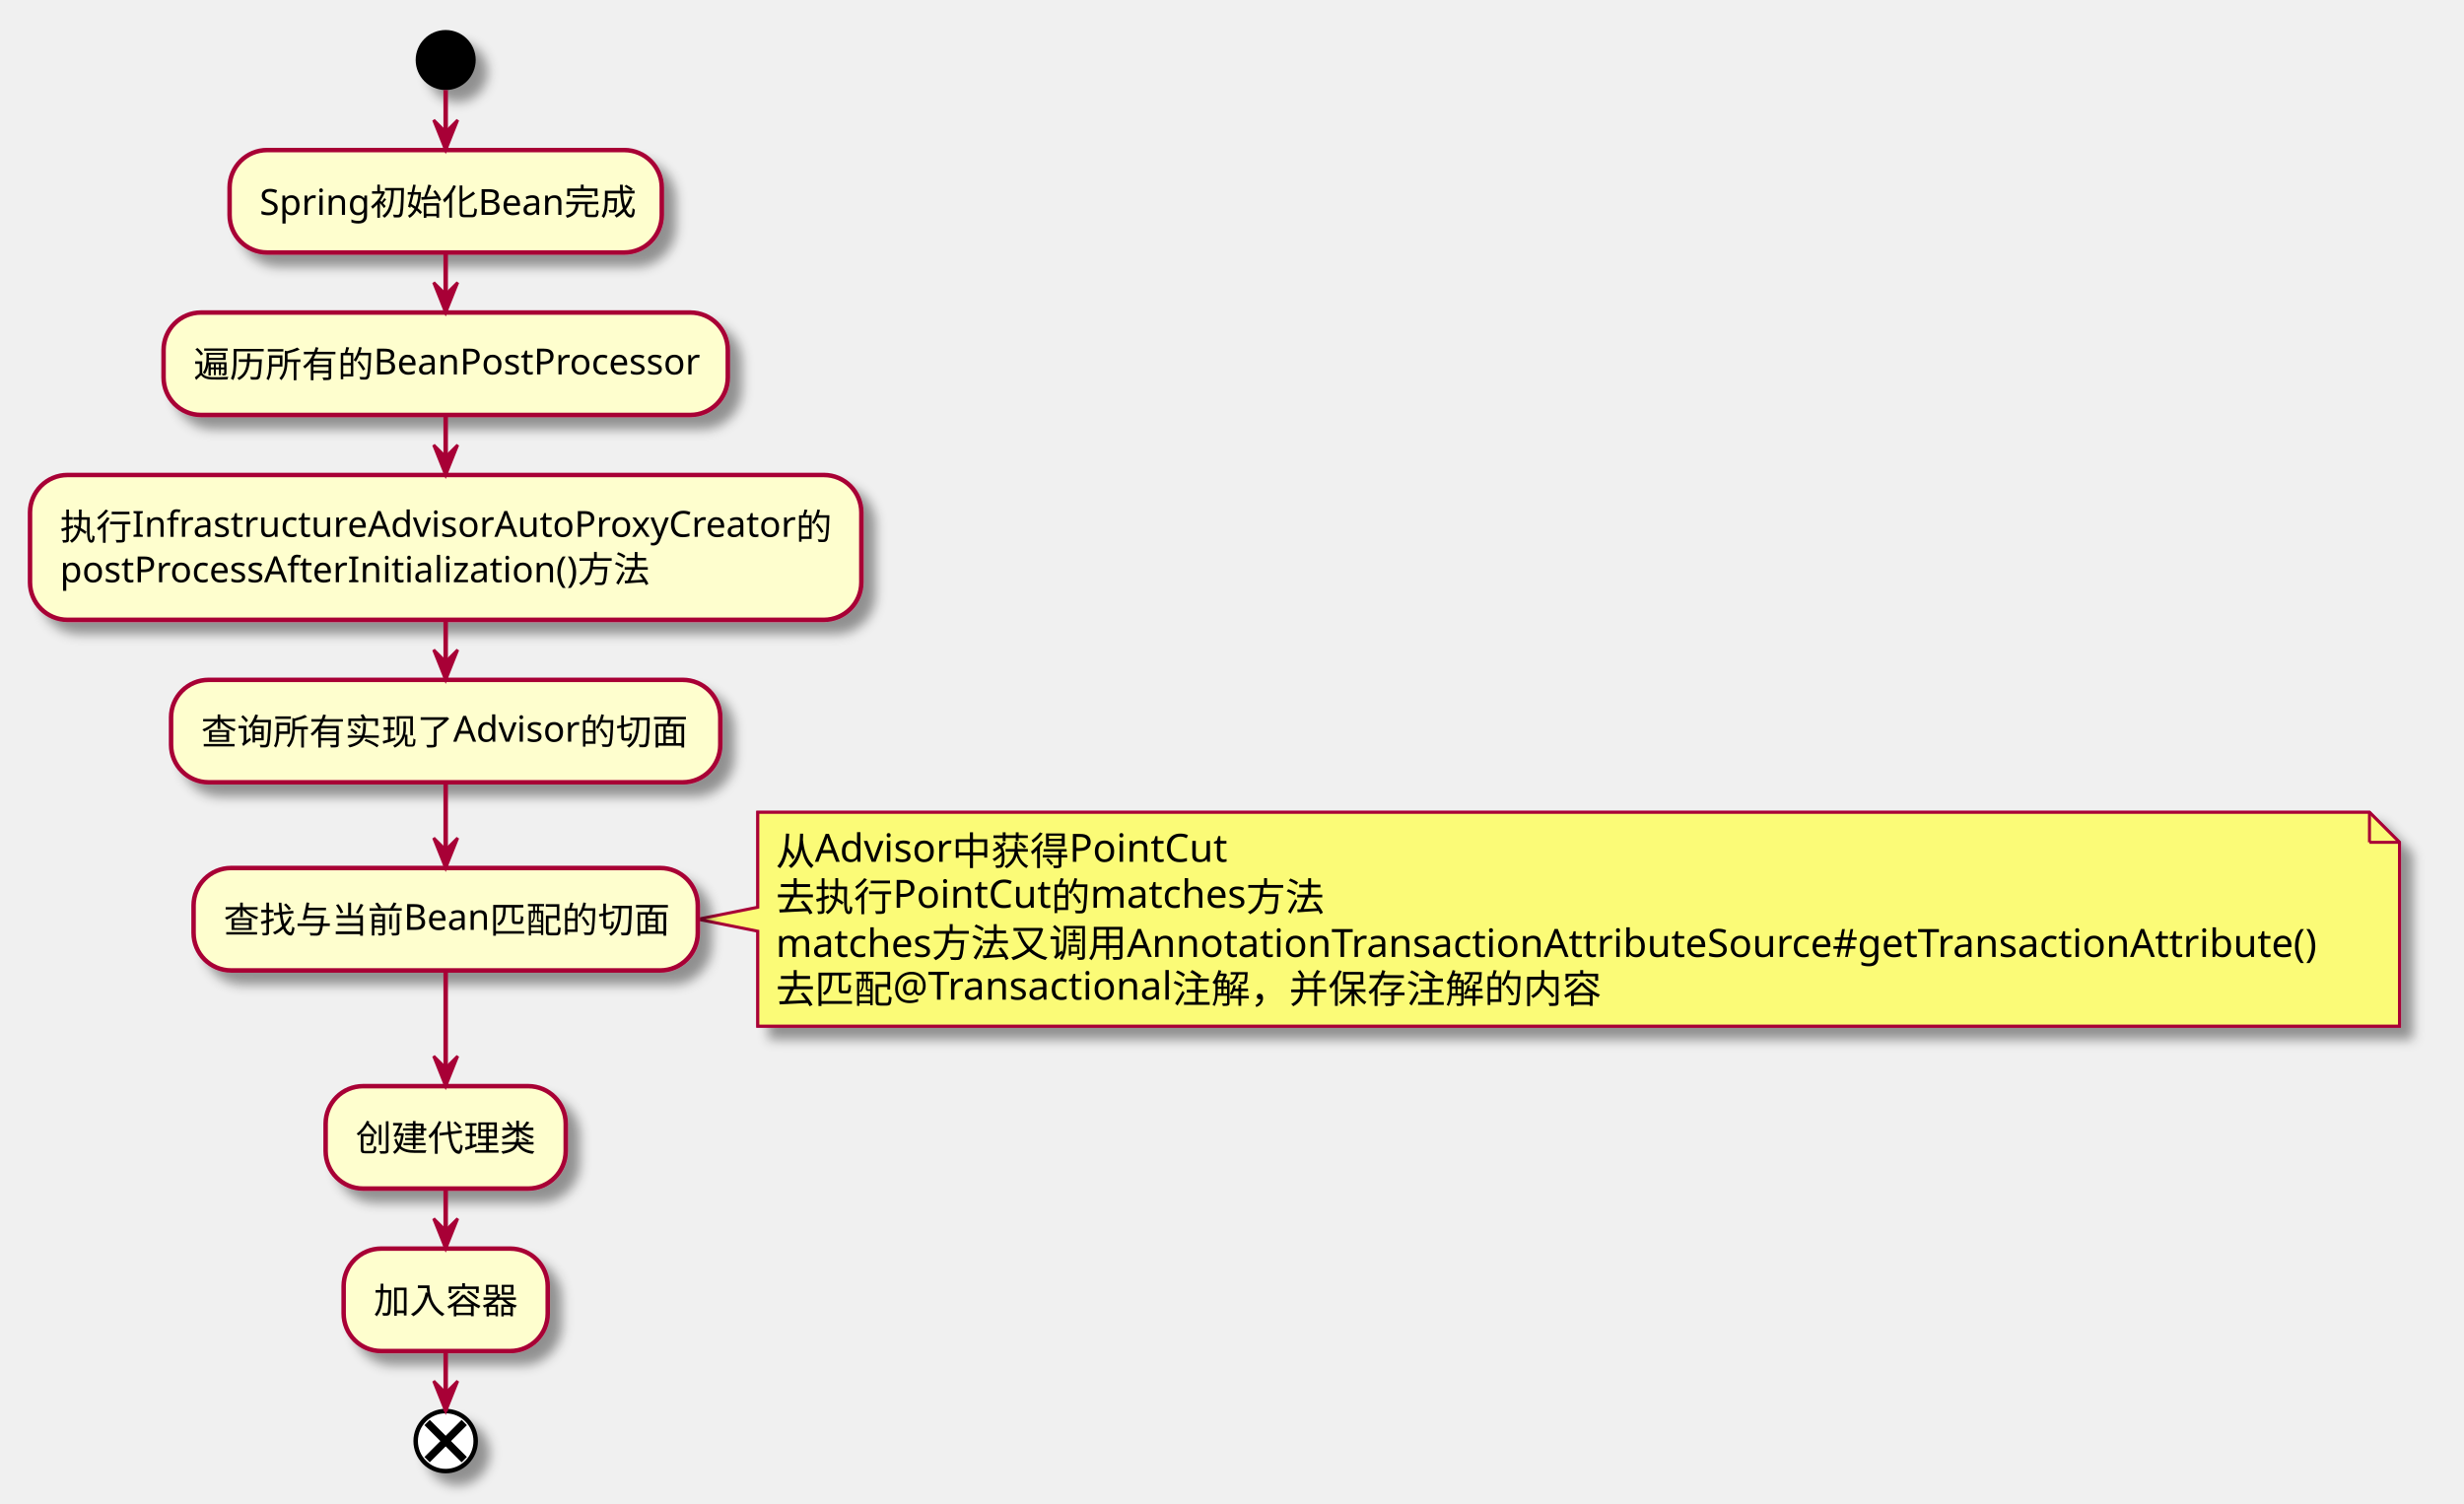
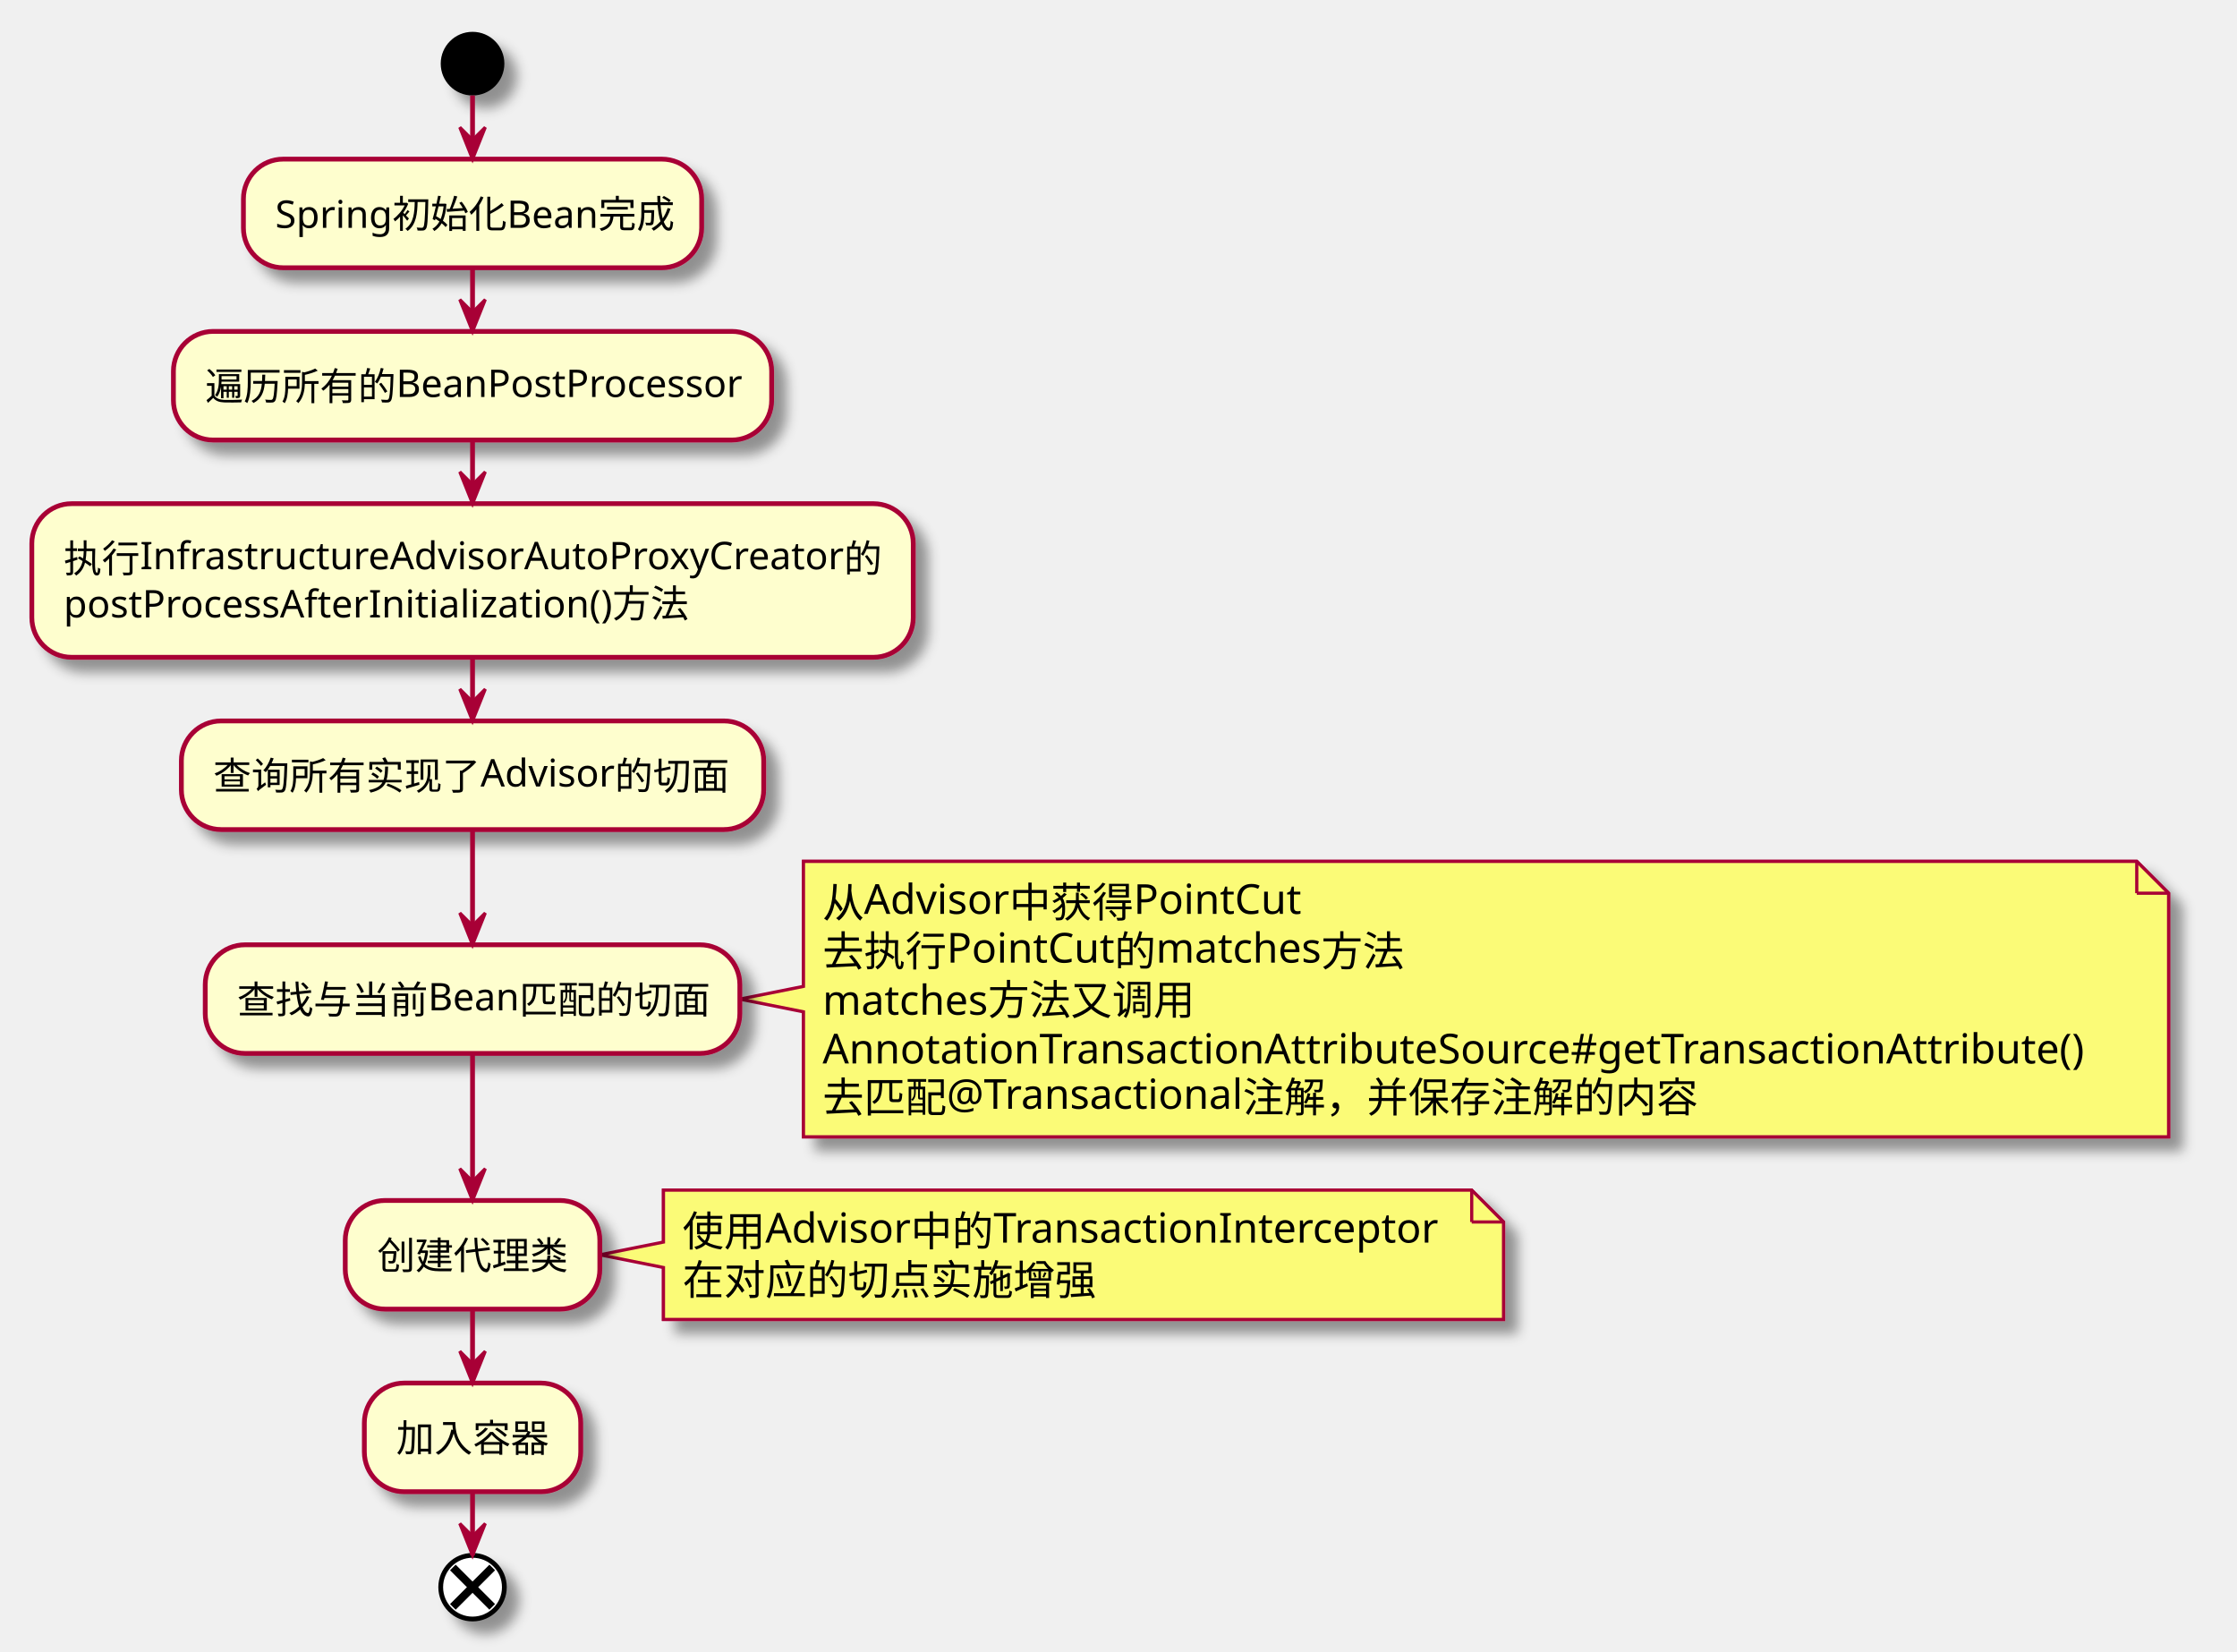
- <svg xmlns="http://www.w3.org/2000/svg" contentScriptType="application/ecmascript" contentStyleType="text/css" height="501px" preserveAspectRatio="none" style="width:821px;height:501px;" version="1.1" viewBox="0 0 821 501" width="821px" zoomAndPan="magnify">
+ <svg xmlns="http://www.w3.org/2000/svg" contentScriptType="application/ecmascript" contentStyleType="text/css" height="519px" preserveAspectRatio="none" style="width:703px;height:519px;" version="1.1" viewBox="0 0 703 519" width="703px" zoomAndPan="magnify">
  <defs>
-     <filter height="300%" id="fjrvohpbvrzlk" width="300%" x="-1" y="-1">
+     <filter height="300%" id="f118inpr9s1j1n" width="300%" x="-1" y="-1">
      <feGaussianBlur result="blurOut" stdDeviation="2.0" />
      <feColorMatrix in="blurOut" result="blurOut2" type="matrix" values="0 0 0 0 0 0 0 0 0 0 0 0 0 0 0 0 0 0 .4 0" />
      <feOffset dx="4.0" dy="4.0" in="blurOut2" result="blurOut3" />
      <feBlend in="SourceGraphic" in2="blurOut3" mode="normal" />
    </filter>
  </defs>
  <g>
-     <ellipse cx="148.5" cy="20" fill="#000000" filter="url(#fjrvohpbvrzlk)" rx="10" ry="10" style="stroke: none; stroke-width: 1.0;" />
-     <rect fill="#FEFECE" filter="url(#fjrvohpbvrzlk)" height="34.133" rx="12.5" ry="12.5" style="stroke: #A80036; stroke-width: 1.5;" width="144" x="76.5" y="50" />
+     <ellipse cx="148.5" cy="20" fill="#000000" filter="url(#f118inpr9s1j1n)" rx="10" ry="10" style="stroke: none; stroke-width: 1.0;" />
+     <rect fill="#FEFECE" filter="url(#f118inpr9s1j1n)" height="34.133" rx="12.5" ry="12.5" style="stroke: #A80036; stroke-width: 1.5;" width="144" x="76.5" y="50" />
    <text fill="#000000" font-family="sans-serif" font-size="12" lengthAdjust="spacingAndGlyphs" textLength="124" x="86.5" y="71.602">Spring初始化Bean完成</text>
-     <rect fill="#FEFECE" filter="url(#fjrvohpbvrzlk)" height="34.133" rx="12.5" ry="12.5" style="stroke: #A80036; stroke-width: 1.5;" width="188" x="54.5" y="104.133" />
+     <rect fill="#FEFECE" filter="url(#f118inpr9s1j1n)" height="34.133" rx="12.5" ry="12.5" style="stroke: #A80036; stroke-width: 1.5;" width="188" x="54.5" y="104.133" />
    <text fill="#000000" font-family="sans-serif" font-size="12" lengthAdjust="spacingAndGlyphs" textLength="168" x="64.5" y="125.734">遍历所有的BeanPostProcessor</text>
-     <rect fill="#FEFECE" filter="url(#fjrvohpbvrzlk)" height="48.266" rx="12.5" ry="12.5" style="stroke: #A80036; stroke-width: 1.5;" width="277" x="10" y="158.266" />
+     <rect fill="#FEFECE" filter="url(#f118inpr9s1j1n)" height="48.266" rx="12.5" ry="12.5" style="stroke: #A80036; stroke-width: 1.5;" width="277" x="10" y="158.266" />
    <text fill="#000000" font-family="sans-serif" font-size="12" lengthAdjust="spacingAndGlyphs" textLength="257" x="20" y="179.867">执行InfrastructureAdvisorAutoProxyCreator的</text>
    <text fill="#000000" font-family="sans-serif" font-size="12" lengthAdjust="spacingAndGlyphs" textLength="197" x="20" y="194">postProcessAfterInitialization()方法</text>
-     <rect fill="#FEFECE" filter="url(#fjrvohpbvrzlk)" height="34.133" rx="12.5" ry="12.5" style="stroke: #A80036; stroke-width: 1.5;" width="183" x="57" y="226.531" />
+     <rect fill="#FEFECE" filter="url(#f118inpr9s1j1n)" height="34.133" rx="12.5" ry="12.5" style="stroke: #A80036; stroke-width: 1.5;" width="183" x="57" y="226.531" />
    <text fill="#000000" font-family="sans-serif" font-size="12" lengthAdjust="spacingAndGlyphs" textLength="163" x="67" y="248.133">查询所有实现了Advisor的切面</text>
-     <polygon fill="#FBFB77" filter="url(#fjrvohpbvrzlk)" points="252.5,270.664,252.5,341.906,799.5,341.906,799.5,280.664,789.5,270.664,252.5,270.664" style="stroke: #A80036; stroke-width: 1.0;" />
-     <polygon fill="#FBFB77" points="252.5,270.664,252.5,302.285,232.5,306.285,252.5,310.285,252.5,341.906,799.5,341.906,799.5,280.664,789.5,270.664,252.5,270.664" style="stroke: #A80036; stroke-width: 1.0;" />
-     <line style="stroke: #A80036; stroke-width: 1.0;" x1="789.5" x2="789.5" y1="270.664" y2="280.664" />
-     <line style="stroke: #A80036; stroke-width: 1.0;" x1="799.5" x2="789.5" y1="280.664" y2="280.664" />
+     <polygon fill="#FBFB77" filter="url(#f118inpr9s1j1n)" points="252.5,270.664,252.5,357.217,681.5,357.217,681.5,280.664,671.5,270.664,252.5,270.664" style="stroke: #A80036; stroke-width: 1.0;" />
+     <polygon fill="#FBFB77" points="252.5,270.664,252.5,309.94,232.5,313.94,252.5,317.94,252.5,357.217,681.5,357.217,681.5,280.664,671.5,270.664,252.5,270.664" style="stroke: #A80036; stroke-width: 1.0;" />
+     <line style="stroke: #A80036; stroke-width: 1.0;" x1="671.5" x2="671.5" y1="270.664" y2="280.664" />
+     <line style="stroke: #A80036; stroke-width: 1.0;" x1="681.5" x2="671.5" y1="280.664" y2="280.664" />
    <text fill="#000000" font-family="sans-serif" font-size="13" lengthAdjust="spacingAndGlyphs" textLength="154" x="258.5" y="288.232">从Advisor中获得PointCut</text>
    <text fill="#000000" font-family="sans-serif" font-size="13" lengthAdjust="spacingAndGlyphs" textLength="185" x="258.5" y="303.543">去执行PointCut的matches方法</text>
-     <text fill="#000000" font-family="sans-serif" font-size="13" lengthAdjust="spacingAndGlyphs" textLength="526" x="258.5" y="318.853">matches方法又调用AnnotationTransactionAttributeSource#getTransactionAttribute()</text>
-     <text fill="#000000" font-family="sans-serif" font-size="13" lengthAdjust="spacingAndGlyphs" textLength="278" x="258.5" y="334.164">去匹配@Transactional注解，并保存注解的内容</text>
-     <rect fill="#FEFECE" filter="url(#fjrvohpbvrzlk)" height="34.133" rx="12.5" ry="12.5" style="stroke: #A80036; stroke-width: 1.5;" width="168" x="64.5" y="289.219" />
-     <text fill="#000000" font-family="sans-serif" font-size="12" lengthAdjust="spacingAndGlyphs" textLength="148" x="74.5" y="310.82">查找与当前Bean匹配的切面</text>
-     <rect fill="#FEFECE" filter="url(#fjrvohpbvrzlk)" height="34.133" rx="12.5" ry="12.5" style="stroke: #A80036; stroke-width: 1.5;" width="80" x="108.5" y="361.906" />
-     <text fill="#000000" font-family="sans-serif" font-size="12" lengthAdjust="spacingAndGlyphs" textLength="60" x="118.5" y="383.508">创建代理类</text>
-     <rect fill="#FEFECE" filter="url(#fjrvohpbvrzlk)" height="34.133" rx="12.5" ry="12.5" style="stroke: #A80036; stroke-width: 1.5;" width="68" x="114.5" y="416.039" />
-     <text fill="#000000" font-family="sans-serif" font-size="12" lengthAdjust="spacingAndGlyphs" textLength="48" x="124.5" y="437.641">加入容器</text>
-     <ellipse cx="148.5" cy="480.172" fill="#FFFFFF" filter="url(#fjrvohpbvrzlk)" rx="10" ry="10" style="stroke: #000000; stroke-width: 1.5;" />
-     <line style="stroke: #000000; stroke-width: 2.5;" x1="142.313" x2="154.687" y1="473.985" y2="486.359" />
-     <line style="stroke: #000000; stroke-width: 2.5;" x1="154.687" x2="142.313" y1="473.985" y2="486.359" />
+     <text fill="#000000" font-family="sans-serif" font-size="13" lengthAdjust="spacingAndGlyphs" textLength="118" x="258.5" y="318.853">matches方法又调用</text>
+     <text fill="#000000" font-family="sans-serif" font-size="13" lengthAdjust="spacingAndGlyphs" textLength="408" x="258.5" y="334.164">AnnotationTransactionAttributeSource#getTransactionAttribute()</text>
+     <text fill="#000000" font-family="sans-serif" font-size="13" lengthAdjust="spacingAndGlyphs" textLength="278" x="258.5" y="349.475">去匹配@Transactional注解，并保存注解的内容</text>
+     <rect fill="#FEFECE" filter="url(#f118inpr9s1j1n)" height="34.133" rx="12.5" ry="12.5" style="stroke: #A80036; stroke-width: 1.5;" width="168" x="64.5" y="296.874" />
+     <text fill="#000000" font-family="sans-serif" font-size="12" lengthAdjust="spacingAndGlyphs" textLength="148" x="74.5" y="318.476">查找与当前Bean匹配的切面</text>
+     <polygon fill="#FBFB77" filter="url(#f118inpr9s1j1n)" points="208.5,373.973,208.5,414.594,472.5,414.594,472.5,383.973,462.5,373.973,208.5,373.973" style="stroke: #A80036; stroke-width: 1.0;" />
+     <polygon fill="#FBFB77" points="208.5,373.973,208.5,390.283,188.5,394.283,208.5,398.283,208.5,414.594,472.5,414.594,472.5,383.973,462.5,373.973,208.5,373.973" style="stroke: #A80036; stroke-width: 1.0;" />
+     <line style="stroke: #A80036; stroke-width: 1.0;" x1="462.5" x2="462.5" y1="373.973" y2="383.973" />
+     <line style="stroke: #A80036; stroke-width: 1.0;" x1="472.5" x2="462.5" y1="383.973" y2="383.973" />
+     <text fill="#000000" font-family="sans-serif" font-size="13" lengthAdjust="spacingAndGlyphs" textLength="243" x="214.5" y="391.541">使用Advisor中的TransactionInterceptor</text>
+     <text fill="#000000" font-family="sans-serif" font-size="13" lengthAdjust="spacingAndGlyphs" textLength="130" x="214.5" y="406.852">在对应的切点实施增强</text>
+     <rect fill="#FEFECE" filter="url(#f118inpr9s1j1n)" height="34.133" rx="12.5" ry="12.5" style="stroke: #A80036; stroke-width: 1.5;" width="80" x="108.5" y="377.217" />
+     <text fill="#000000" font-family="sans-serif" font-size="12" lengthAdjust="spacingAndGlyphs" textLength="60" x="118.5" y="398.818">创建代理类</text>
+     <rect fill="#FEFECE" filter="url(#f118inpr9s1j1n)" height="34.133" rx="12.5" ry="12.5" style="stroke: #A80036; stroke-width: 1.5;" width="68" x="114.5" y="434.594" />
+     <text fill="#000000" font-family="sans-serif" font-size="12" lengthAdjust="spacingAndGlyphs" textLength="48" x="124.5" y="456.195">加入容器</text>
+     <ellipse cx="148.5" cy="498.727" fill="#FFFFFF" filter="url(#f118inpr9s1j1n)" rx="10" ry="10" style="stroke: #000000; stroke-width: 1.5;" />
+     <line style="stroke: #000000; stroke-width: 2.5;" x1="142.313" x2="154.687" y1="492.539" y2="504.914" />
+     <line style="stroke: #000000; stroke-width: 2.5;" x1="154.687" x2="142.313" y1="492.539" y2="504.914" />
    <line style="stroke: #A80036; stroke-width: 1.5;" x1="148.5" x2="148.5" y1="30" y2="50" />
    <polygon fill="#A80036" points="144.5,40,148.5,50,152.5,40,148.5,44" style="stroke: #A80036; stroke-width: 1.0;" />
    <line style="stroke: #A80036; stroke-width: 1.5;" x1="148.5" x2="148.5" y1="84.133" y2="104.133" />
    <polygon fill="#A80036" points="144.5,94.133,148.5,104.133,152.5,94.133,148.5,98.133" style="stroke: #A80036; stroke-width: 1.0;" />
    <line style="stroke: #A80036; stroke-width: 1.5;" x1="148.5" x2="148.5" y1="138.266" y2="158.266" />
    <polygon fill="#A80036" points="144.5,148.266,148.5,158.266,152.5,148.266,148.5,152.266" style="stroke: #A80036; stroke-width: 1.0;" />
    <line style="stroke: #A80036; stroke-width: 1.5;" x1="148.5" x2="148.5" y1="206.531" y2="226.531" />
    <polygon fill="#A80036" points="144.5,216.531,148.5,226.531,152.5,216.531,148.5,220.531" style="stroke: #A80036; stroke-width: 1.0;" />
-     <line style="stroke: #A80036; stroke-width: 1.5;" x1="148.5" x2="148.5" y1="260.664" y2="289.219" />
-     <polygon fill="#A80036" points="144.5,279.219,148.5,289.219,152.5,279.219,148.5,283.219" style="stroke: #A80036; stroke-width: 1.0;" />
-     <line style="stroke: #A80036; stroke-width: 1.5;" x1="148.5" x2="148.5" y1="323.352" y2="361.906" />
-     <polygon fill="#A80036" points="144.5,351.906,148.5,361.906,152.5,351.906,148.5,355.906" style="stroke: #A80036; stroke-width: 1.0;" />
-     <line style="stroke: #A80036; stroke-width: 1.5;" x1="148.5" x2="148.5" y1="396.039" y2="416.039" />
-     <polygon fill="#A80036" points="144.5,406.039,148.5,416.039,152.5,406.039,148.5,410.039" style="stroke: #A80036; stroke-width: 1.0;" />
-     <line style="stroke: #A80036; stroke-width: 1.5;" x1="148.5" x2="148.5" y1="450.172" y2="470.172" />
-     <polygon fill="#A80036" points="144.5,460.172,148.5,470.172,152.5,460.172,148.5,464.172" style="stroke: #A80036; stroke-width: 1.0;" />
+     <line style="stroke: #A80036; stroke-width: 1.5;" x1="148.5" x2="148.5" y1="260.664" y2="296.874" />
+     <polygon fill="#A80036" points="144.5,286.874,148.5,296.874,152.5,286.874,148.5,290.874" style="stroke: #A80036; stroke-width: 1.0;" />
+     <line style="stroke: #A80036; stroke-width: 1.5;" x1="148.5" x2="148.5" y1="331.007" y2="377.217" />
+     <polygon fill="#A80036" points="144.5,367.217,148.5,377.217,152.5,367.217,148.5,371.217" style="stroke: #A80036; stroke-width: 1.0;" />
+     <line style="stroke: #A80036; stroke-width: 1.5;" x1="148.5" x2="148.5" y1="411.35" y2="434.594" />
+     <polygon fill="#A80036" points="144.5,424.594,148.5,434.594,152.5,424.594,148.5,428.594" style="stroke: #A80036; stroke-width: 1.0;" />
+     <line style="stroke: #A80036; stroke-width: 1.5;" x1="148.5" x2="148.5" y1="468.727" y2="488.727" />
+     <polygon fill="#A80036" points="144.5,478.727,148.5,488.727,152.5,478.727,148.5,482.727" style="stroke: #A80036; stroke-width: 1.0;" />
  </g>
</svg>
